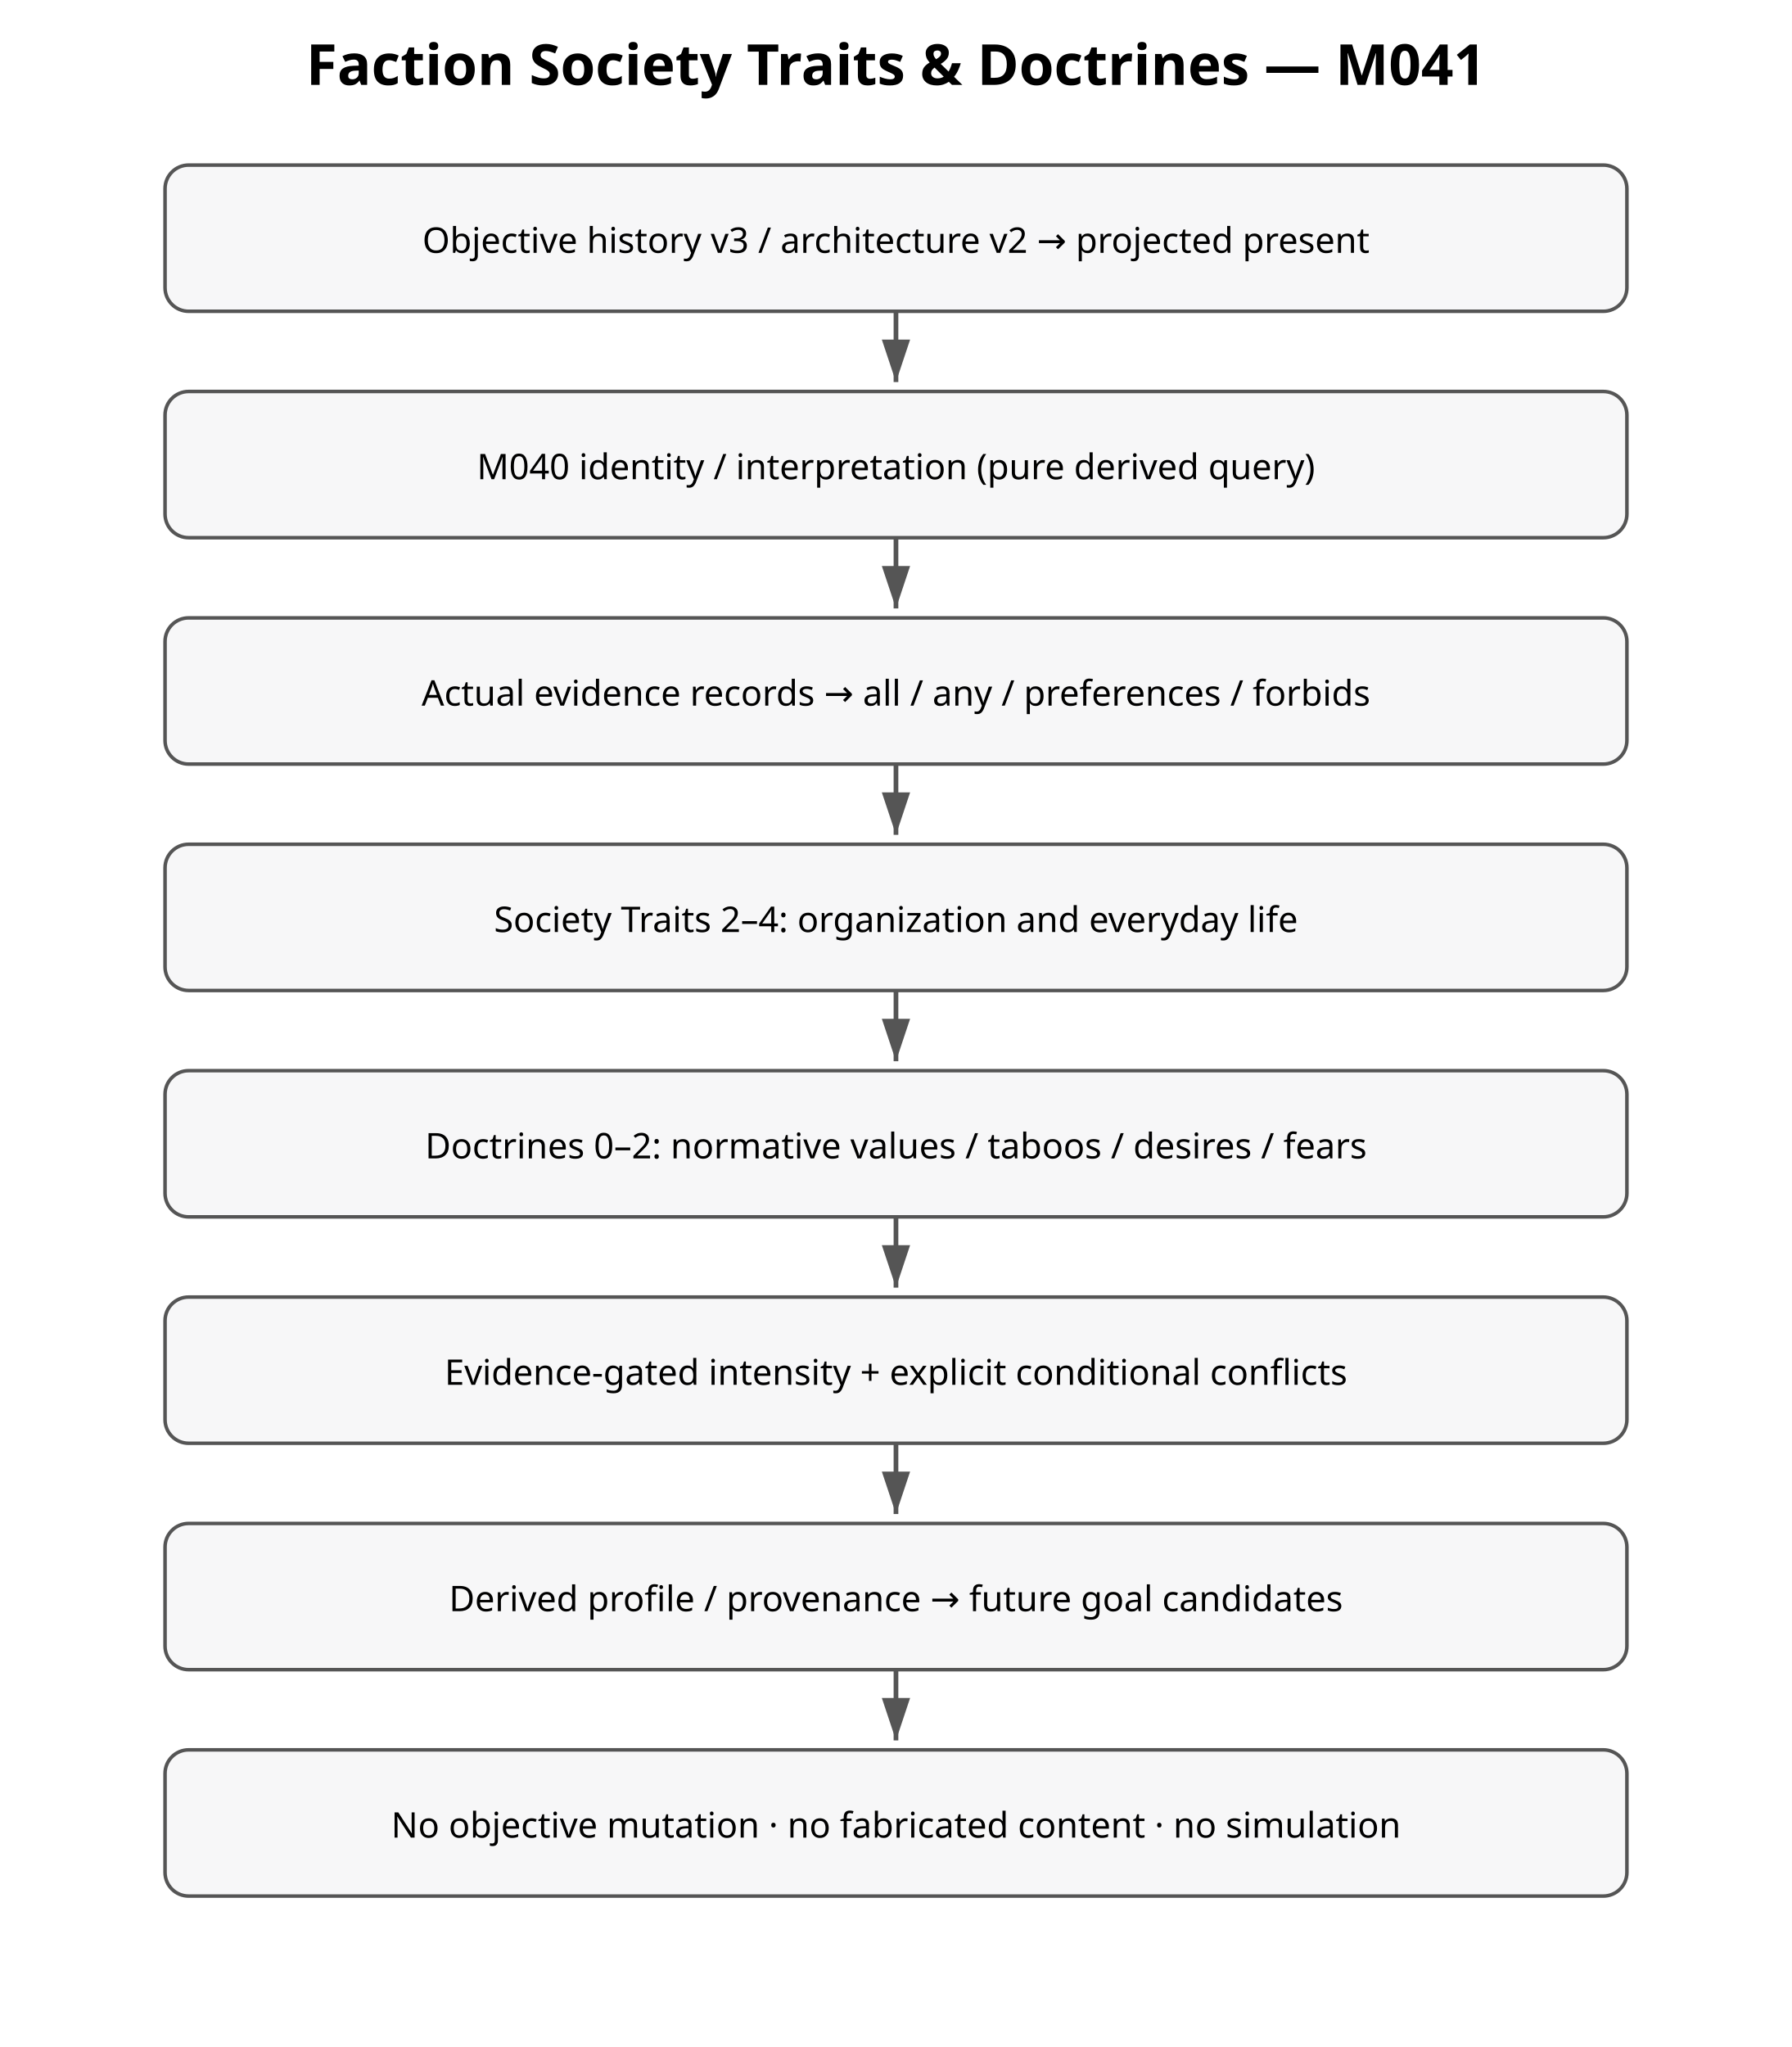
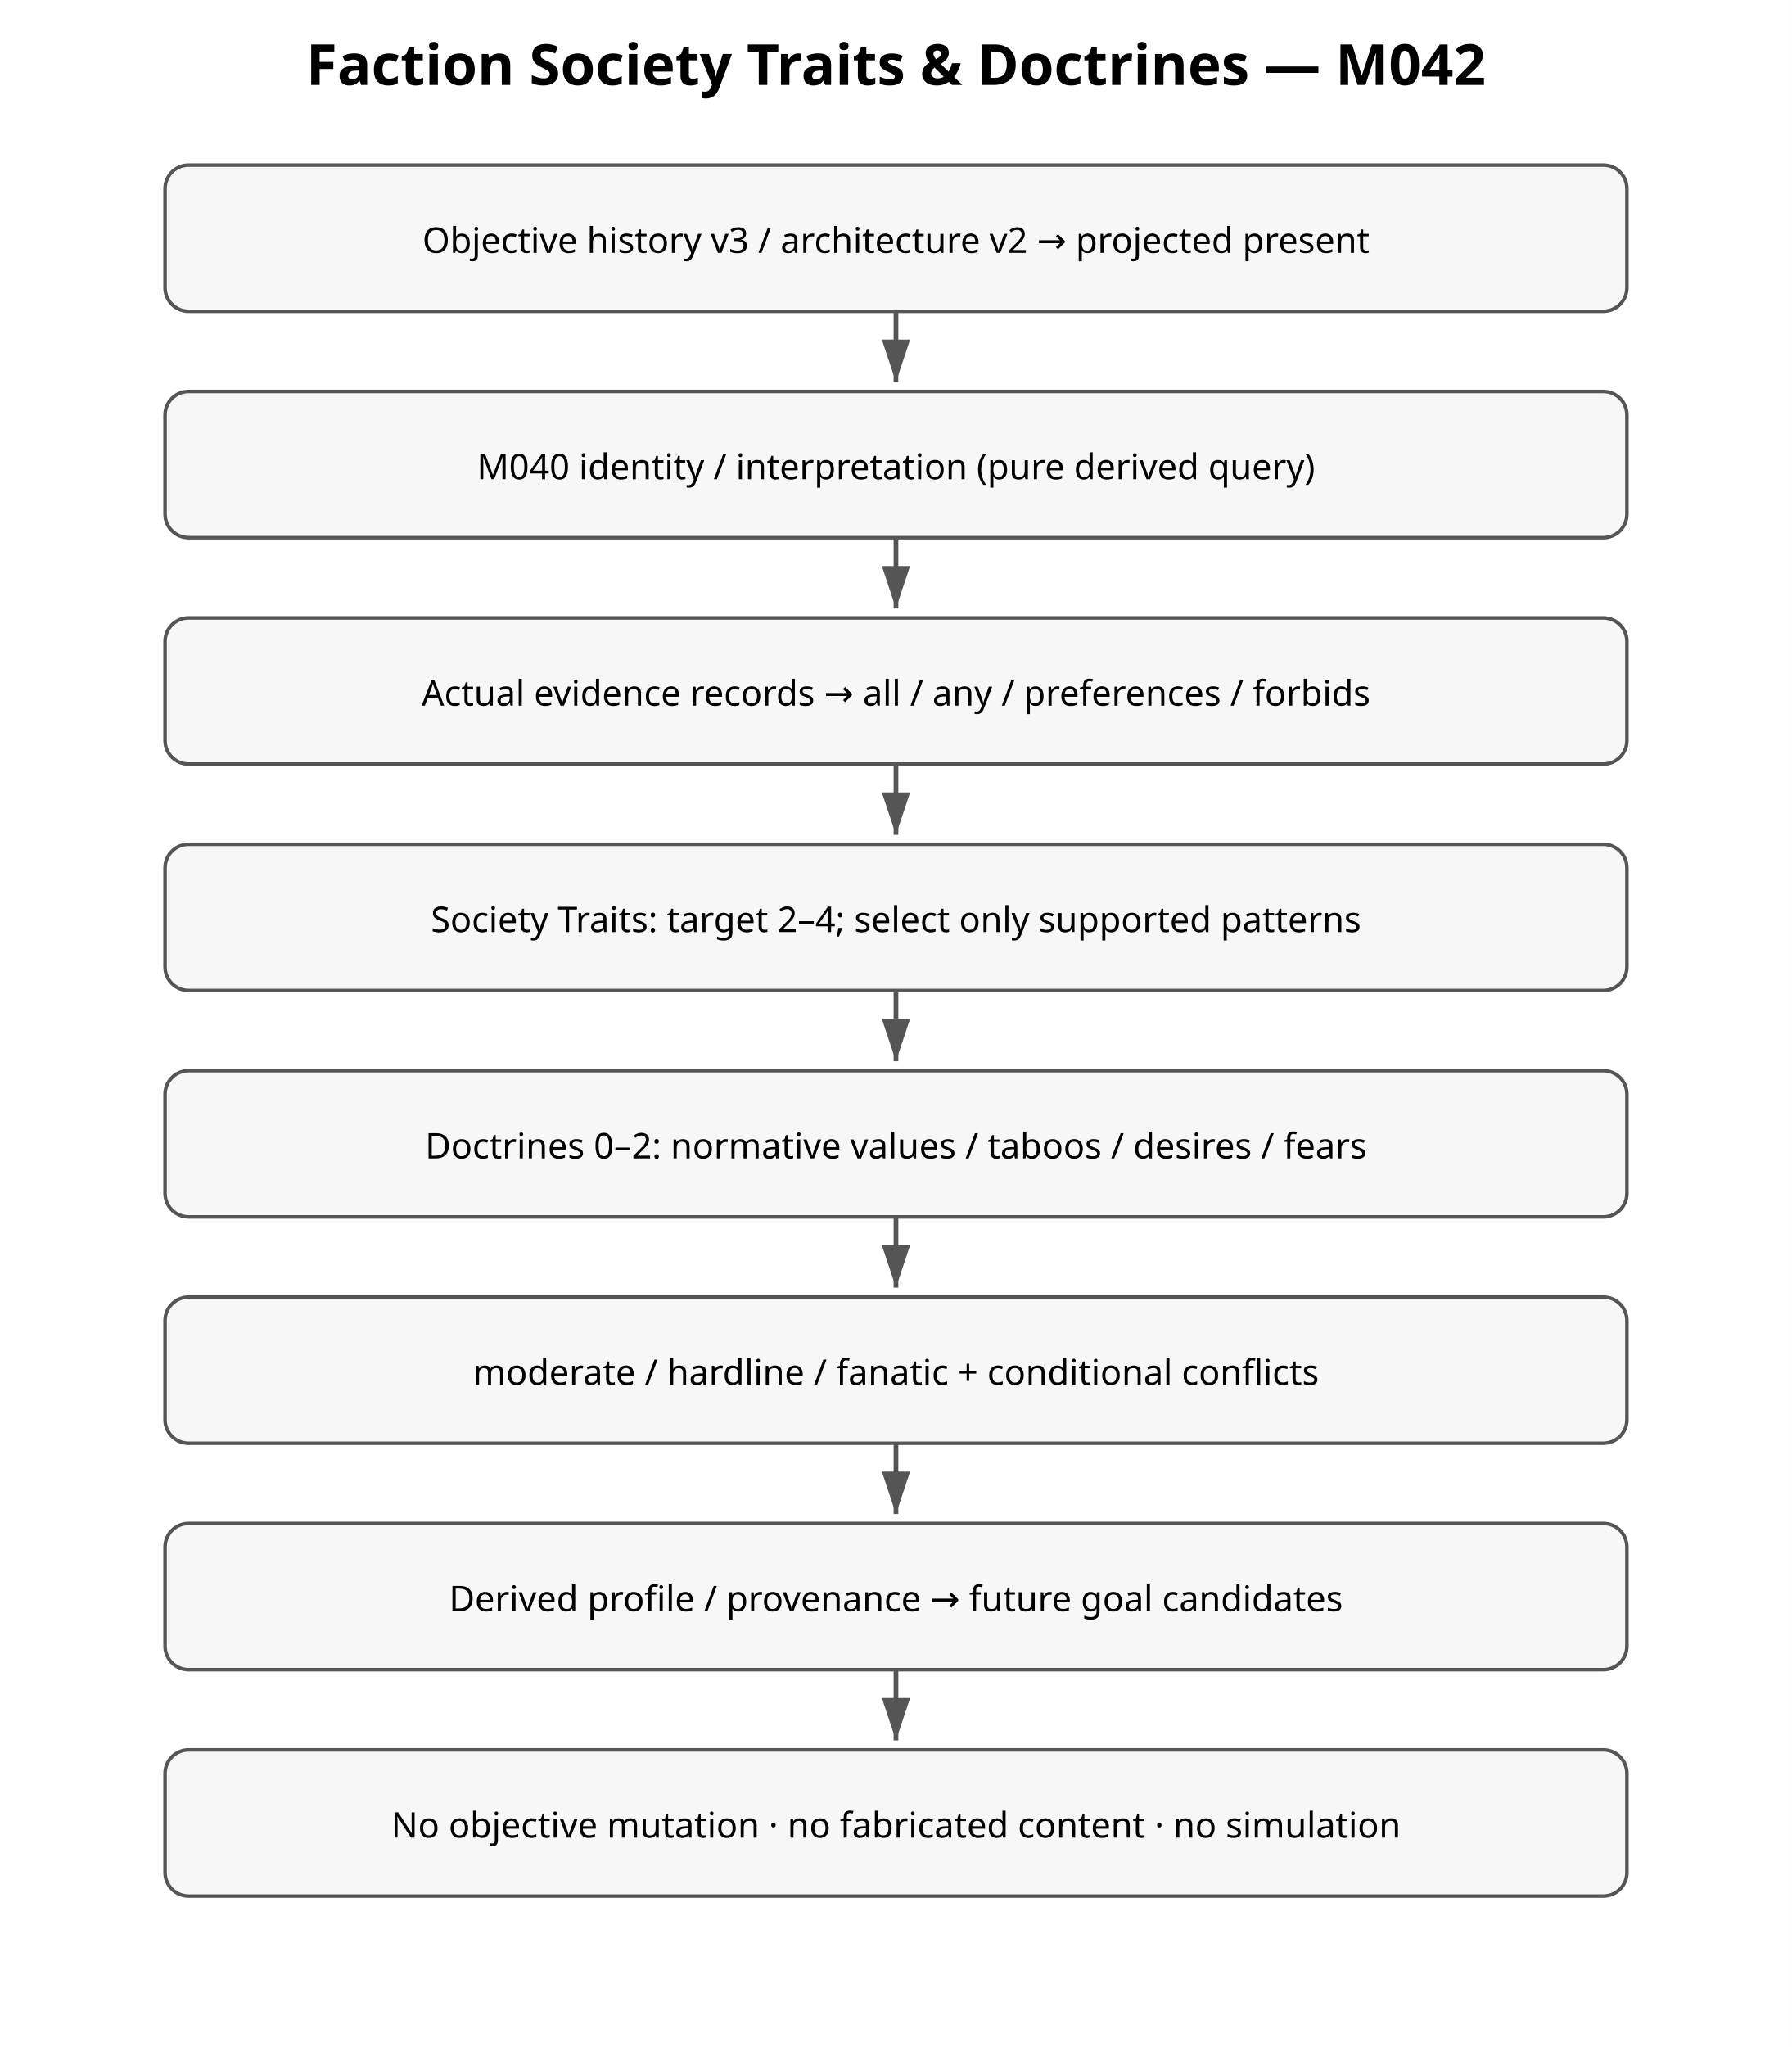
<svg xmlns="http://www.w3.org/2000/svg" width="760" height="868" viewBox="0 0 760 868">
  <defs>
    <marker id="a" markerWidth="10" markerHeight="10" refX="9" refY="3" orient="auto">
      <path d="M0,0 L0,6 L9,3 z" fill="#555" />
    </marker>
  </defs>
  <rect width="100%" height="100%" fill="white" />
-   <text x="380" y="36" text-anchor="middle" font-family="sans-serif" font-size="24" font-weight="700">Faction Society Traits &amp; Doctrines — M041</text>
+   <text x="380" y="36" text-anchor="middle" font-family="sans-serif" font-size="24" font-weight="700">Faction Society Traits &amp; Doctrines — M042</text>
  <rect x="70" y="70" width="620" height="62" rx="10" fill="#f7f7f8" stroke="#555" stroke-width="1.5" />
  <text x="380" y="102.0" text-anchor="middle" dominant-baseline="middle" font-family="sans-serif" font-size="15">Objective history v3 / architecture v2 → projected present</text>
  <rect x="70" y="166" width="620" height="62" rx="10" fill="#f7f7f8" stroke="#555" stroke-width="1.5" />
  <text x="380" y="198.0" text-anchor="middle" dominant-baseline="middle" font-family="sans-serif" font-size="15">M040 identity / interpretation (pure derived query)</text>
  <line x1="380" y1="132" x2="380" y2="162" stroke="#555" stroke-width="2" marker-end="url(#a)" />
  <rect x="70" y="262" width="620" height="62" rx="10" fill="#f7f7f8" stroke="#555" stroke-width="1.5" />
  <text x="380" y="294.0" text-anchor="middle" dominant-baseline="middle" font-family="sans-serif" font-size="15">Actual evidence records → all / any / preferences / forbids</text>
  <line x1="380" y1="228" x2="380" y2="258" stroke="#555" stroke-width="2" marker-end="url(#a)" />
  <rect x="70" y="358" width="620" height="62" rx="10" fill="#f7f7f8" stroke="#555" stroke-width="1.5" />
-   <text x="380" y="390.0" text-anchor="middle" dominant-baseline="middle" font-family="sans-serif" font-size="15">Society Traits 2–4: organization and everyday life</text>
+   <text x="380" y="390.0" text-anchor="middle" dominant-baseline="middle" font-family="sans-serif" font-size="15">Society Traits: target 2–4; select only supported patterns</text>
  <line x1="380" y1="324" x2="380" y2="354" stroke="#555" stroke-width="2" marker-end="url(#a)" />
  <rect x="70" y="454" width="620" height="62" rx="10" fill="#f7f7f8" stroke="#555" stroke-width="1.5" />
  <text x="380" y="486.0" text-anchor="middle" dominant-baseline="middle" font-family="sans-serif" font-size="15">Doctrines 0–2: normative values / taboos / desires / fears</text>
  <line x1="380" y1="420" x2="380" y2="450" stroke="#555" stroke-width="2" marker-end="url(#a)" />
  <rect x="70" y="550" width="620" height="62" rx="10" fill="#f7f7f8" stroke="#555" stroke-width="1.5" />
-   <text x="380" y="582.0" text-anchor="middle" dominant-baseline="middle" font-family="sans-serif" font-size="15">Evidence-gated intensity + explicit conditional conflicts</text>
+   <text x="380" y="582.0" text-anchor="middle" dominant-baseline="middle" font-family="sans-serif" font-size="15">moderate / hardline / fanatic + conditional conflicts</text>
  <line x1="380" y1="516" x2="380" y2="546" stroke="#555" stroke-width="2" marker-end="url(#a)" />
  <rect x="70" y="646" width="620" height="62" rx="10" fill="#f7f7f8" stroke="#555" stroke-width="1.5" />
  <text x="380" y="678.0" text-anchor="middle" dominant-baseline="middle" font-family="sans-serif" font-size="15">Derived profile / provenance → future goal candidates</text>
  <line x1="380" y1="612" x2="380" y2="642" stroke="#555" stroke-width="2" marker-end="url(#a)" />
  <rect x="70" y="742" width="620" height="62" rx="10" fill="#f7f7f8" stroke="#555" stroke-width="1.5" />
  <text x="380" y="774.0" text-anchor="middle" dominant-baseline="middle" font-family="sans-serif" font-size="15">No objective mutation · no fabricated content · no simulation</text>
  <line x1="380" y1="708" x2="380" y2="738" stroke="#555" stroke-width="2" marker-end="url(#a)" />
</svg>
